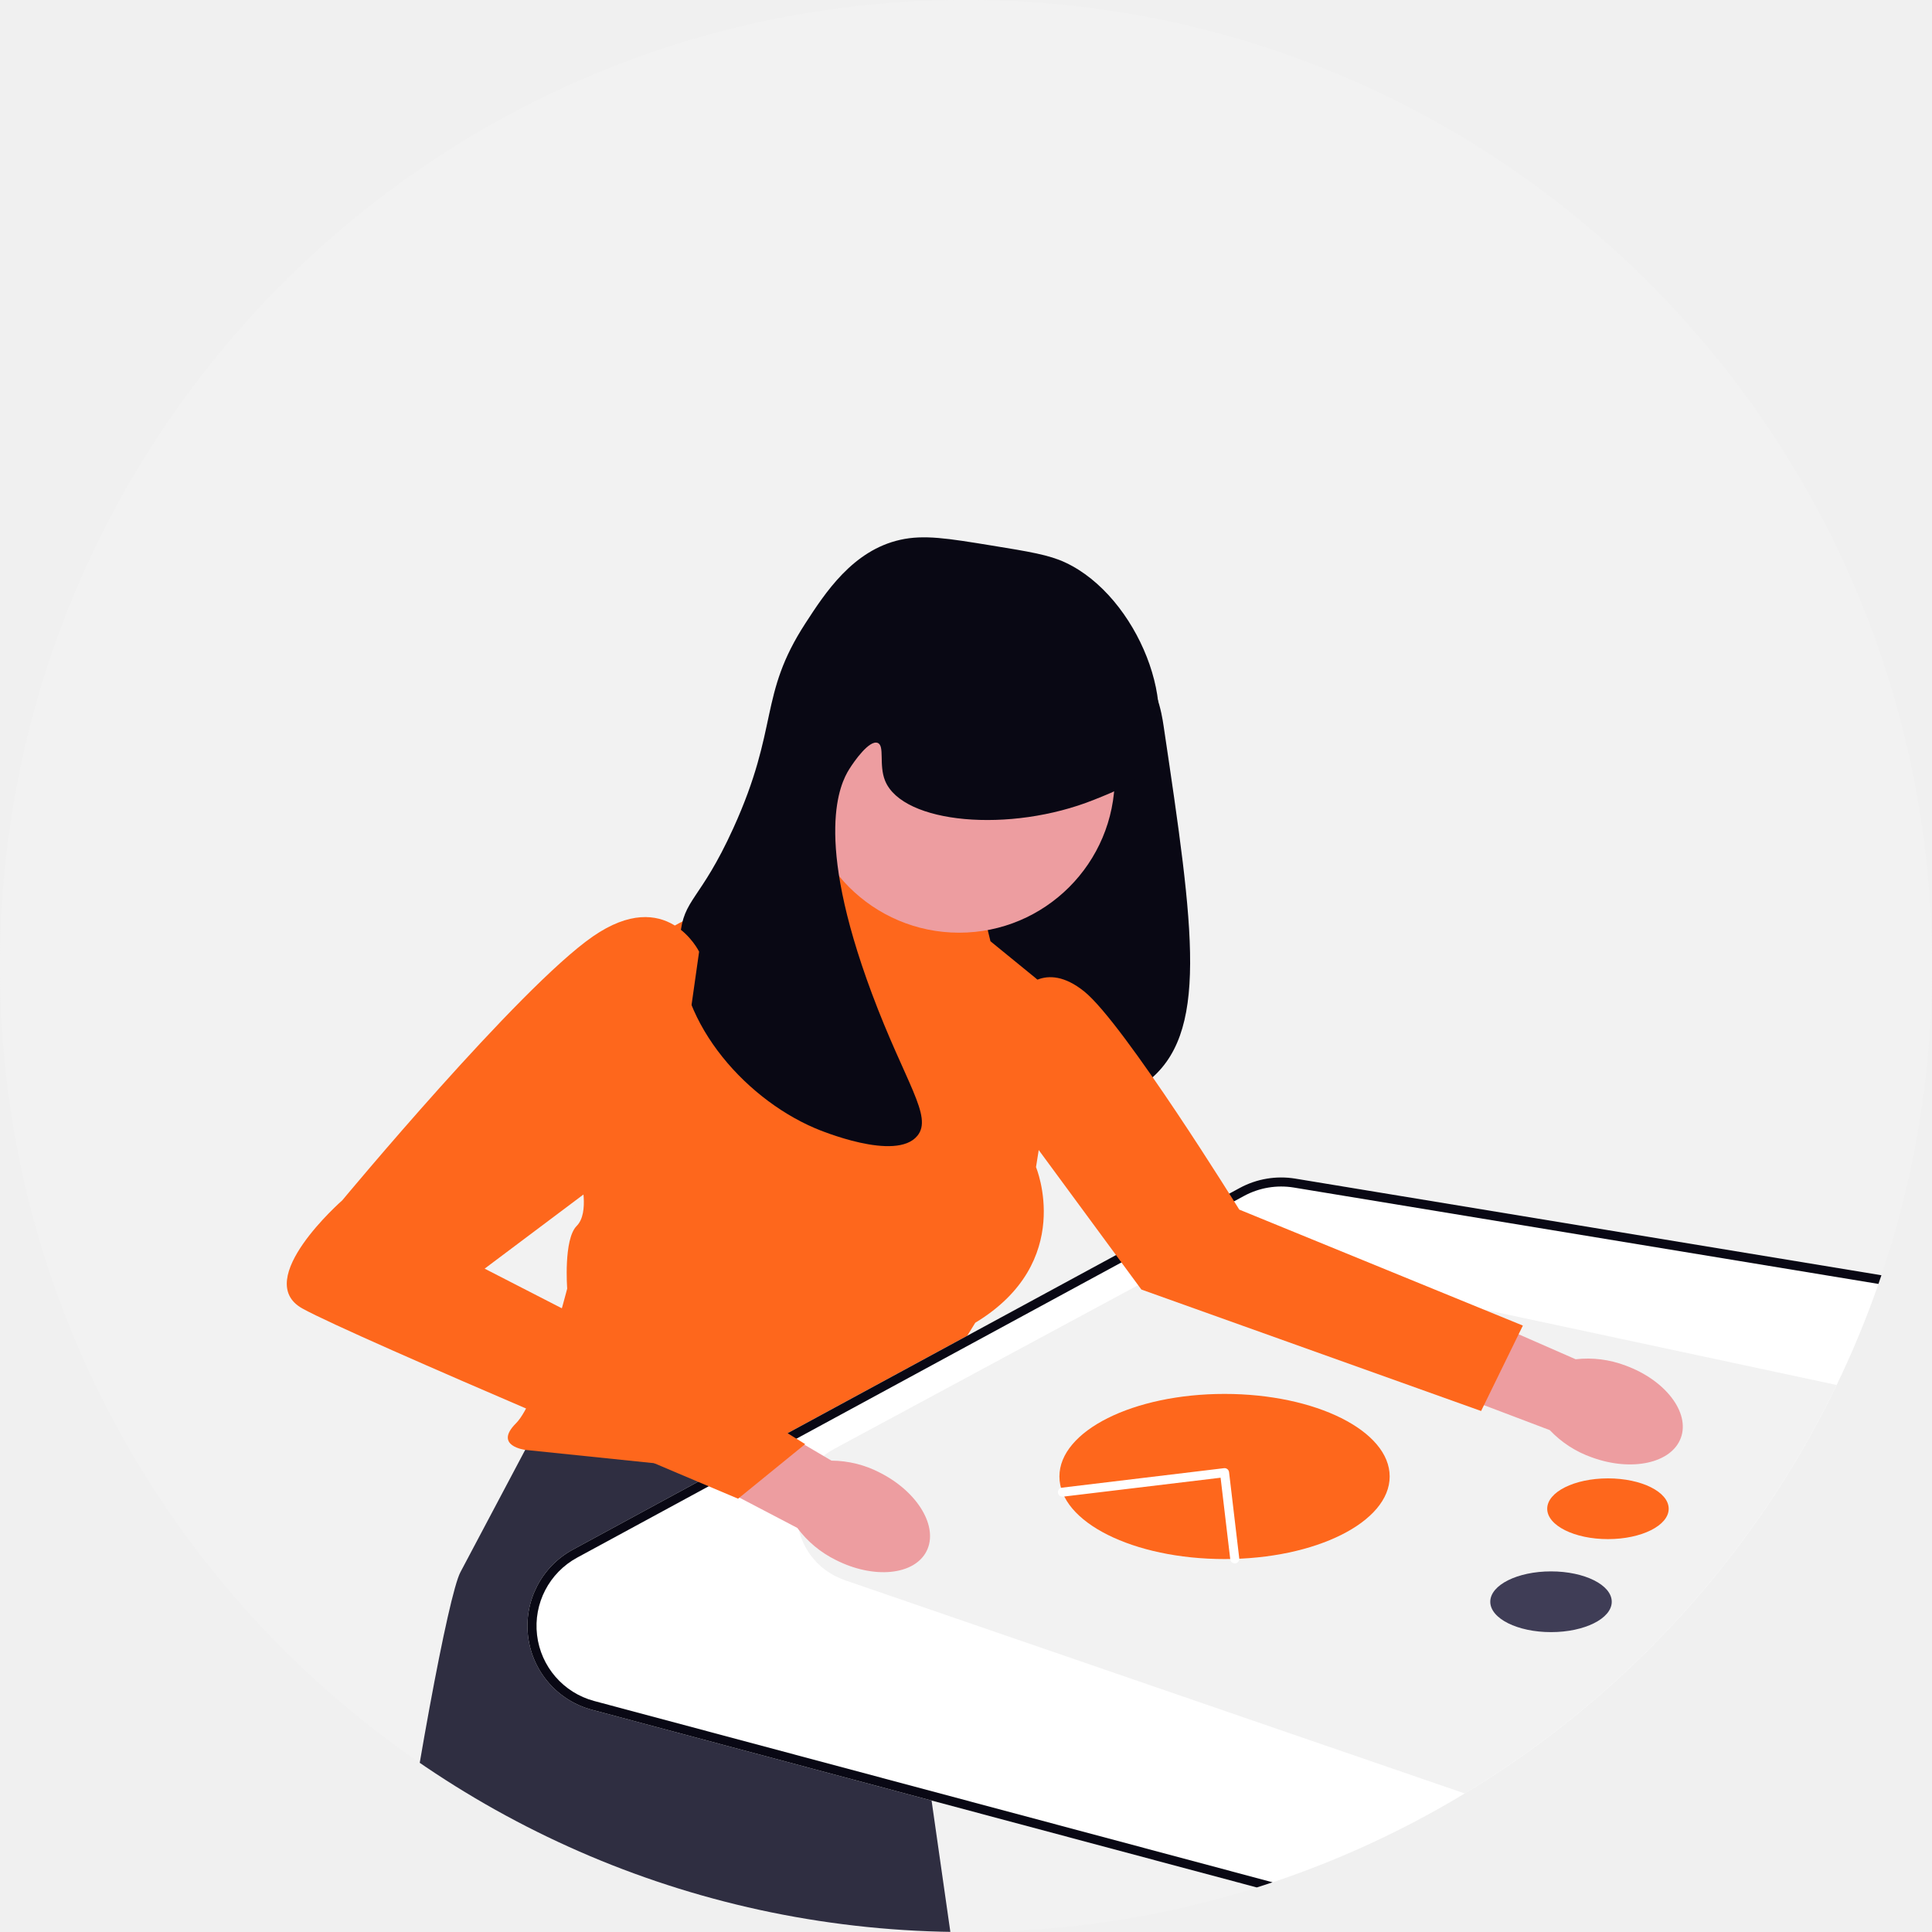
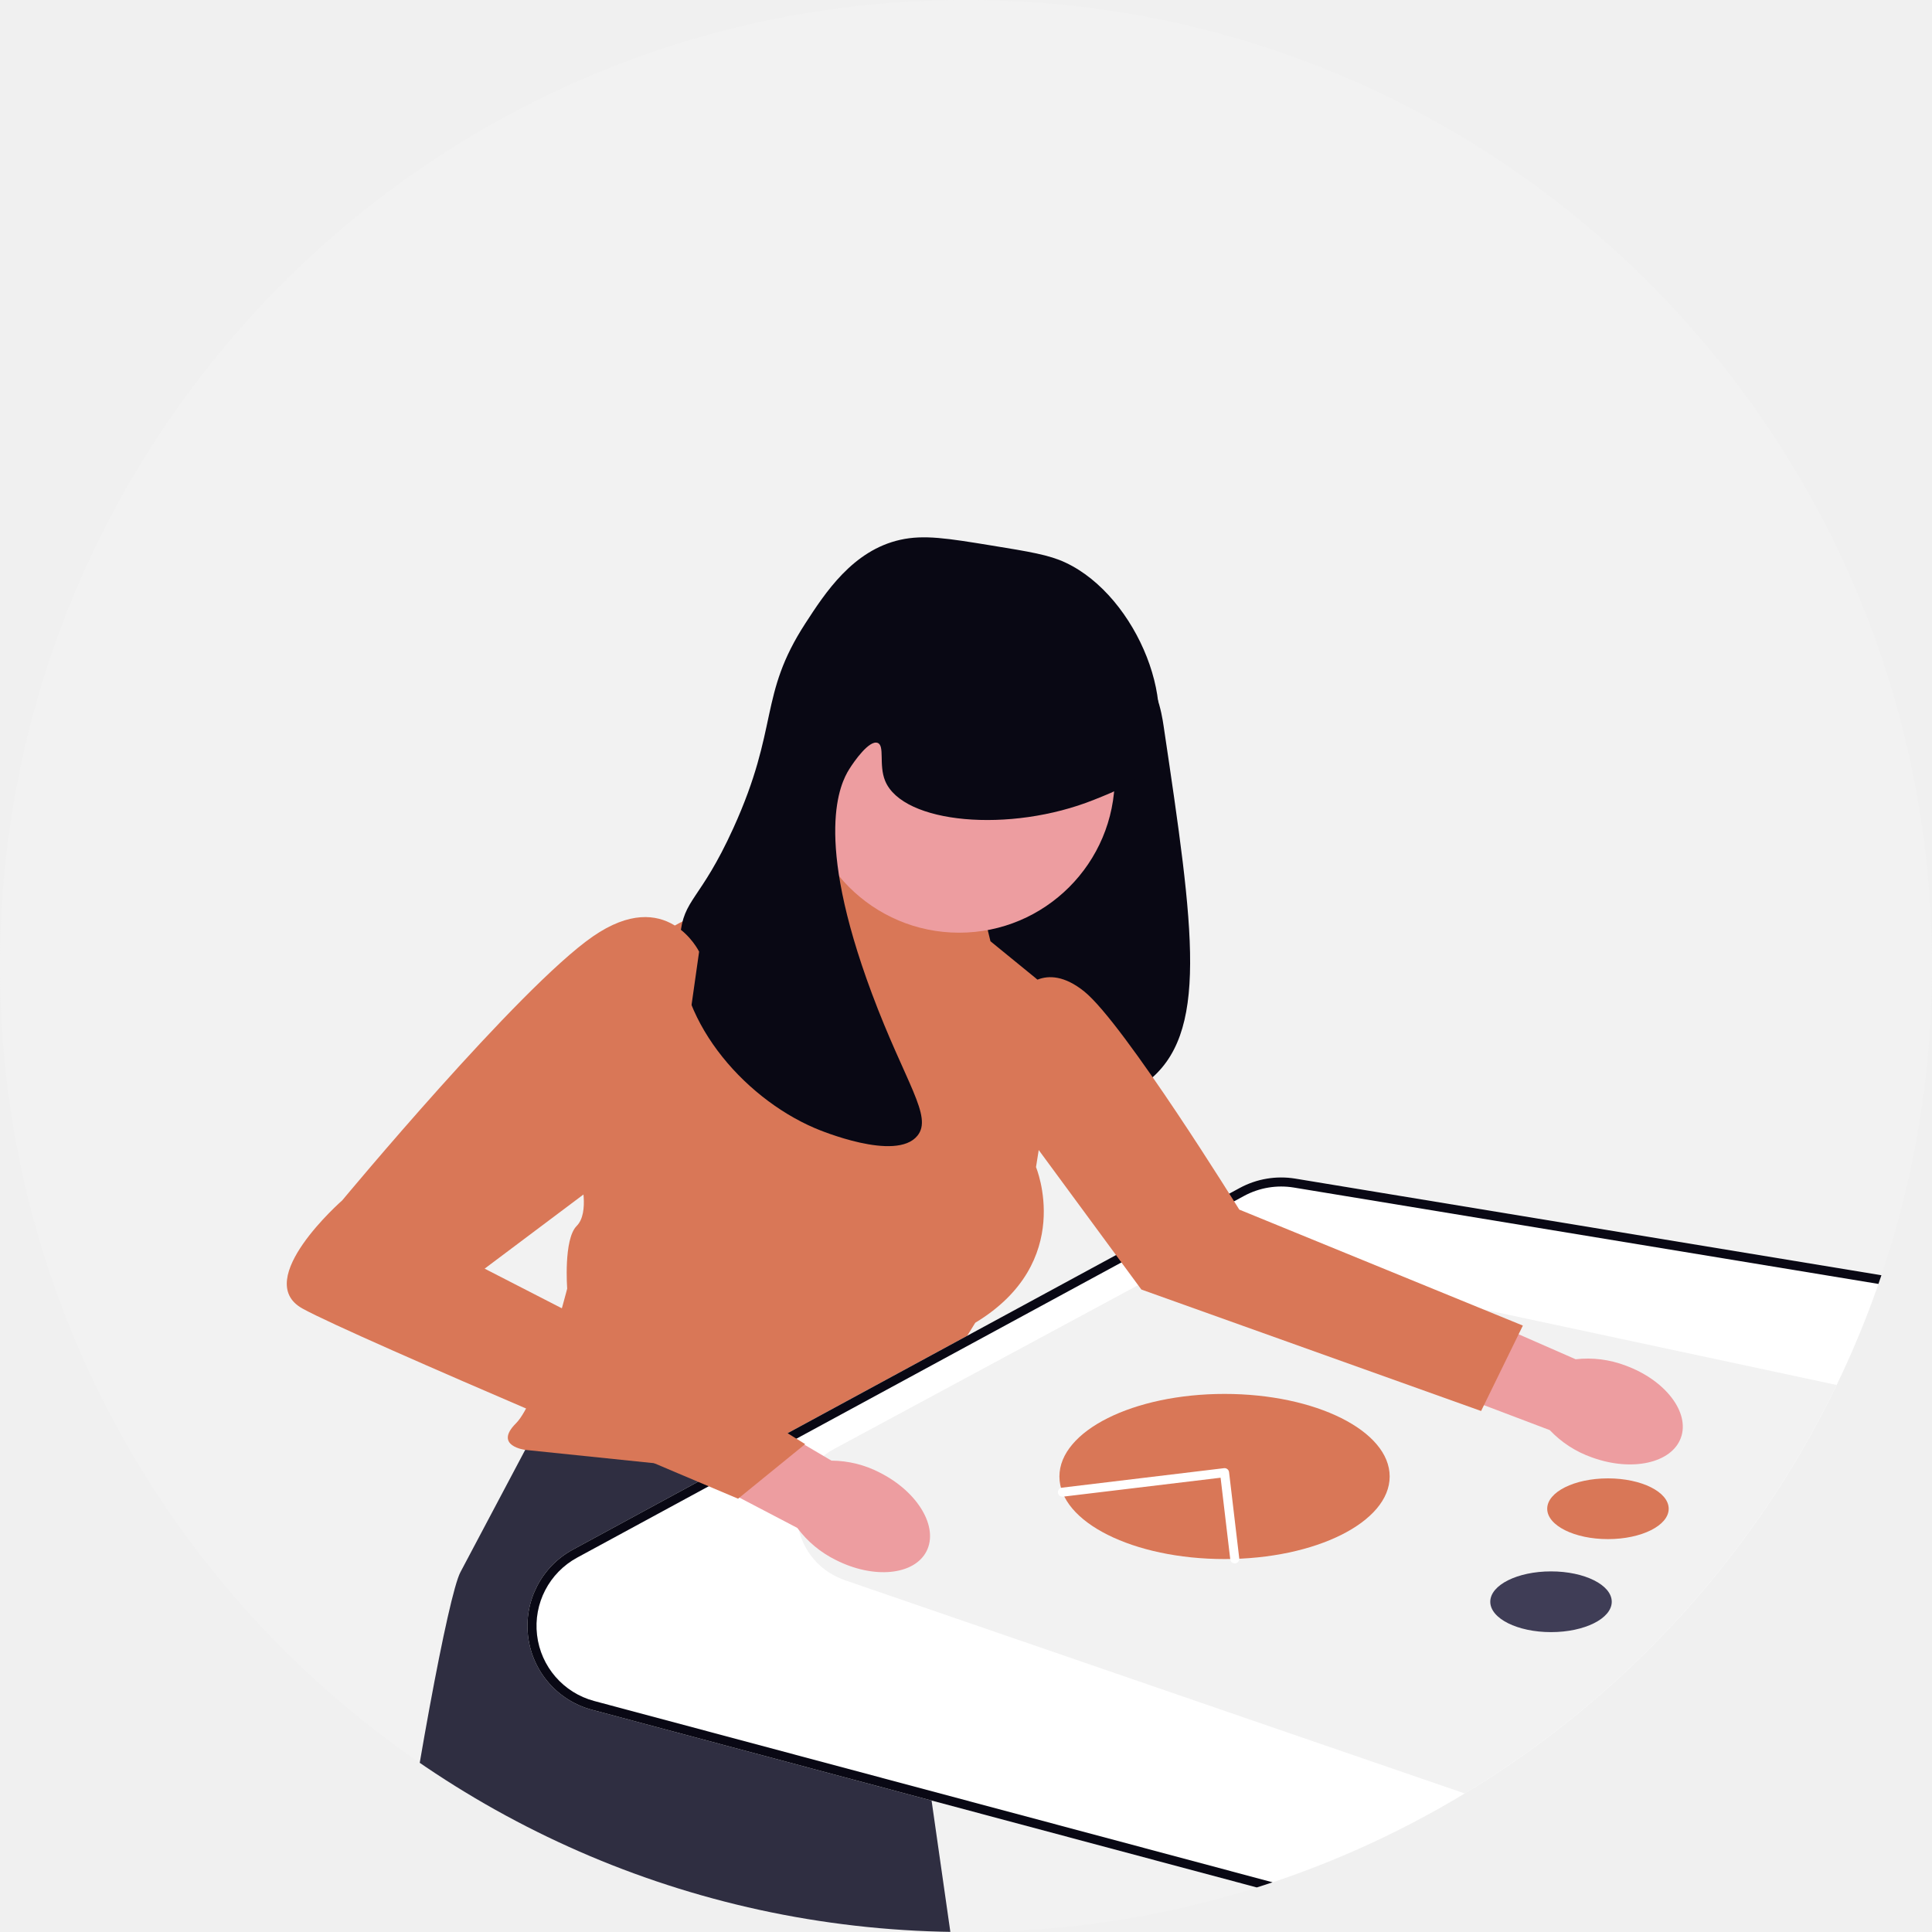
<svg xmlns="http://www.w3.org/2000/svg" width="640" height="640" viewBox="0 0 640 640" role="img" artist="Katerina Limpitsouni" source="https://undraw.co/">
  <defs>
    <clipPath id="a-82">
      <circle cx="320" cy="320" r="320" transform="translate(10854 -10709)" fill="none" stroke="#707070" stroke-width="1" />
    </clipPath>
  </defs>
  <g transform="translate(-685 -115)">
    <circle cx="320" cy="320" r="320" transform="translate(685 115)" fill="#f2f2f2" />
    <g transform="translate(-10169 10824)" clip-path="url(#a-82)">
      <g transform="translate(9973 -10818)">
        <path d="M265.123,161.609c6.564-1.071,13.708,6.781,16.691,10.06,7.965,8.755,9.628,18.941,10.271,23.264,10.15,68.226,15.224,102.338-5.778,118.2-19.96,15.079-56.443,11.035-63.555-2.515-2.77-5.278-.454-10.8,3.21-21.378,6.771-19.548,10.763-39.922,16.691-59.731,13.537-45.232,12.4-66.262,22.469-67.9Z" transform="translate(974.366 154.5)" fill="#090814" />
        <path d="M88.8,416.253,57.519,475.3c-7.986,15.074-45.777,247.272-28.971,250.2l72.8,2.415,30.2,1.585,31.046.447,76.954,2.553L196.321,430.085,88.8,416.253Z" transform="translate(976 154.5)" fill="#2f2e41" />
-         <path d="M165.826,243.032l62.246,2.515L233.1,266.3l14.99,12.229a19.968,19.968,0,0,1,7.1,18.609l-7,43.983s13.2,31.437-20.12,51.557l-33.324,54.072L79.059,434.8s-10.689-1.258-3.144-8.8,16.976-44.641,16.976-44.641-1.257-16.348,3.144-20.749,1.337-15.719,1.337-15.719l17.9-66.175a29.573,29.573,0,0,1,28.546-21.85h19.852l2.154-13.832Z" transform="translate(976 154.5)" fill="#fe671c" />
+         <path d="M165.826,243.032l62.246,2.515L233.1,266.3l14.99,12.229a19.968,19.968,0,0,1,7.1,18.609l-7,43.983s13.2,31.437-20.12,51.557l-33.324,54.072L79.059,434.8s-10.689-1.258-3.144-8.8,16.976-44.641,16.976-44.641-1.257-16.348,3.144-20.749,1.337-15.719,1.337-15.719l17.9-66.175a29.573,29.573,0,0,1,28.546-21.85h19.852l2.154-13.832Z" transform="translate(976 154.5)" fill="#d97757" />
        <path d="M644.667,666.158,101.049,520.871a28.742,28.742,0,0,1-6.282-53.033L315.691,348.022a28.866,28.866,0,0,1,18.378-3.094l365.157,60.2a28.743,28.743,0,0,1,23.469,34.192l-42.462,204.9a28.791,28.791,0,0,1-28.072,22.928A29.01,29.01,0,0,1,644.667,666.158Z" transform="translate(976 154.5)" fill="#fff" />
        <path d="M644.667,666.158,101.049,520.871a28.742,28.742,0,0,1-6.282-53.033L315.691,348.022a28.866,28.866,0,0,1,18.378-3.094l365.157,60.2a28.743,28.743,0,0,1,23.469,34.192l-42.462,204.9a28.791,28.791,0,0,1-28.072,22.928A29.01,29.01,0,0,1,644.667,666.158Zm54.07-258.071-365.157-60.2a25.857,25.857,0,0,0-16.459,2.771L96.2,470.475a25.742,25.742,0,0,0,5.625,47.5L645.442,663.26A25.744,25.744,0,0,0,677.3,643.613l42.462-204.9a25.742,25.742,0,0,0-21.02-30.622l.244-1.48Z" transform="translate(976 154.5)" fill="#090814" />
        <path d="M619.761,464.494l-48.48,122.332A23.871,23.871,0,0,1,541.323,600.6L184.988,478c-19.675-6.77-21.874-33.718-3.555-43.587l114.675-61.781a23.871,23.871,0,0,1,16.314-2.328l290.14,62.053a23.871,23.871,0,0,1,17.2,32.137Z" transform="translate(976 154.5)" fill="#f2f2f2" />
        <circle cx="51.557" cy="51.557" r="51.557" transform="translate(1147.171 314.852)" fill="#ed9da0" />
        <path d="M233.417,135.2c-14.516-2.366-22.311-3.637-30.18-1.886-15.763,3.507-24.907,17.6-31.437,27.665-15.617,24.07-8.556,34.186-23.892,67.9-11,24.188-16.548,23.189-17.6,35.839-2.219,26.554,20.369,53.116,44.641,63.5,1.621.694,26.845,11.249,33.952,2.515,5.21-6.4-3.994-17.423-15.09-47.156-19.511-52.281-10.292-69.754-7.545-74.192,1.735-2.8,6.685-9.774,9.431-8.8,2.484.879.334,7.259,2.515,12.575,5.844,14.243,41.363,17.406,69.162,6.288,8.2-3.279,13.228-5.291,16.976-10.689,12.716-18.315-2.465-56.7-26.407-67.9-5.447-2.549-11.805-3.586-24.521-5.659Z" transform="translate(976 154.5)" fill="#090814" />
        <path d="M196.554,442.382c12.539,6.36,19.422,17.986,15.373,25.965s-17.494,9.29-30.037,2.926a35.187,35.187,0,0,1-12.772-10.632l-52.79-27.619,13.489-24.5,50.609,29.829a35.19,35.19,0,0,1,16.128,4.028Z" transform="translate(976 154.5)" fill="#ed9da0" />
        <path d="M443.448,406.845c13.209,4.818,21.43,15.538,18.363,23.944s-16.26,11.313-29.473,6.491a35.188,35.188,0,0,1-13.95-9.031l-55.709-21.12L373.146,381.2l53.808,23.573A35.19,35.19,0,0,1,443.448,406.845Z" transform="translate(976 154.5)" fill="#ed9da0" />
-         <path d="M136.589,269.754s-10.689-22.006-35.21-5.03-82.995,87.4-82.995,87.4-30.18,26.407-13.2,35.839,144.316,63,144.316,63l22.221-18.082-33.742-20.925-72.435-37.2L128.383,327.6l8.206-57.845Z" transform="translate(976 154.5)" fill="#fe671c" />
-         <path d="M243.477,282.958s7.481-10.689,20.717,0,51.33,72.235,51.33,72.235l93.944,38.425-13.832,28.294-112.546-40.24-49.042-66.647,9.431-32.066Z" transform="translate(976 154.5)" fill="#fe671c" />
+         <path d="M136.589,269.754s-10.689-22.006-35.21-5.03-82.995,87.4-82.995,87.4-30.18,26.407-13.2,35.839,144.316,63,144.316,63l22.221-18.082-33.742-20.925-72.435-37.2L128.383,327.6l8.206-57.845Z" transform="translate(976 154.5)" fill="#d97757" />
+         <path d="M243.477,282.958s7.481-10.689,20.717,0,51.33,72.235,51.33,72.235l93.944,38.425-13.832,28.294-112.546-40.24-49.042-66.647,9.431-32.066Z" transform="translate(976 154.5)" fill="#d97757" />
        <g transform="translate(-88.759 -20.435)">
-           <ellipse cx="20.12" cy="10.06" rx="20.12" ry="10.06" transform="translate(1482.294 619.167)" fill="#fe671c" />
+           <ellipse cx="20.12" cy="10.06" rx="20.12" ry="10.06" transform="translate(1482.294 619.167)" fill="#d97757" />
          <ellipse cx="20.12" cy="10.06" rx="20.12" ry="10.06" transform="translate(1463.432 649.976)" fill="#3f3d56" />
-           <ellipse cx="54.701" cy="27.351" rx="54.701" ry="27.351" transform="translate(1320.705 591.188)" fill="#fe671c" />
+           <ellipse cx="54.701" cy="27.351" rx="54.701" ry="27.351" transform="translate(1320.705 591.188)" fill="#d97757" />
          <path d="M402.787,492.835a1.369,1.369,0,0,0,.178-.011,1.5,1.5,0,0,0,1.313-1.666L400.9,462.6a1.5,1.5,0,0,0-1.669-1.312l-53.709,6.459a1.5,1.5,0,0,0,.358,2.979l52.217-6.279,3.205,27.062A1.5,1.5,0,0,0,402.787,492.835Z" transform="translate(976 154.5)" fill="#fff" />
        </g>
      </g>
    </g>
  </g>
</svg>
